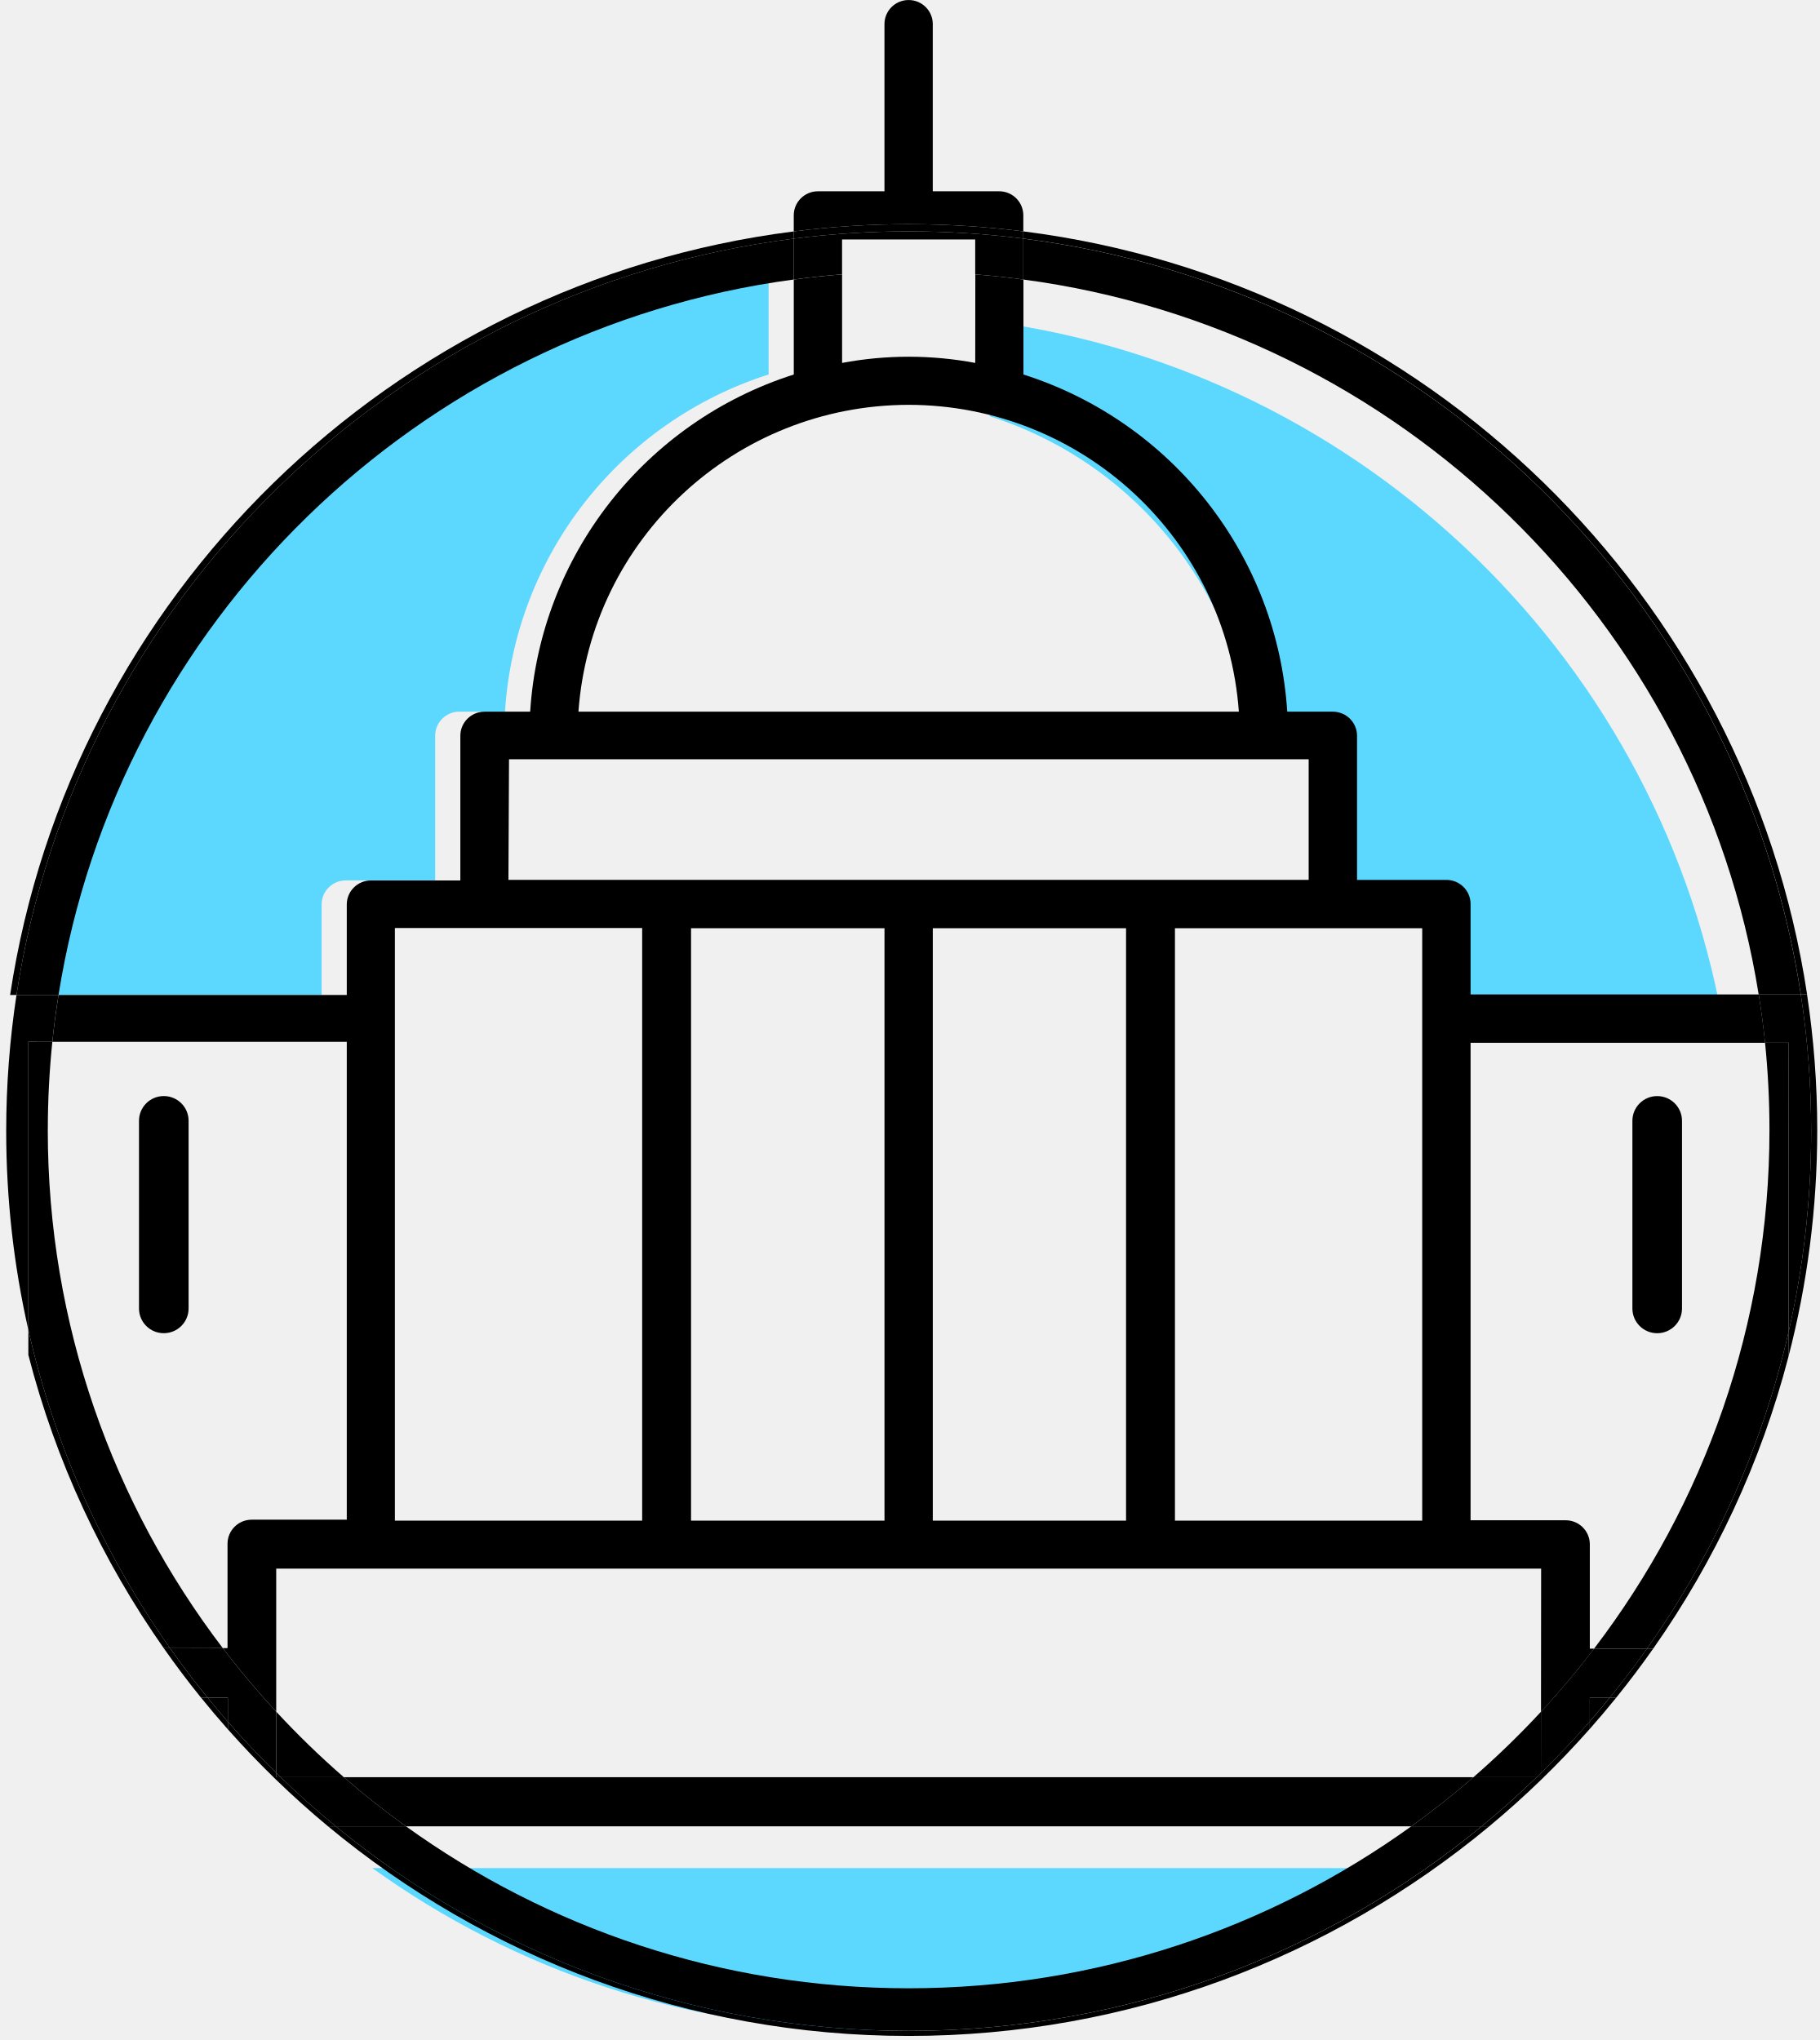
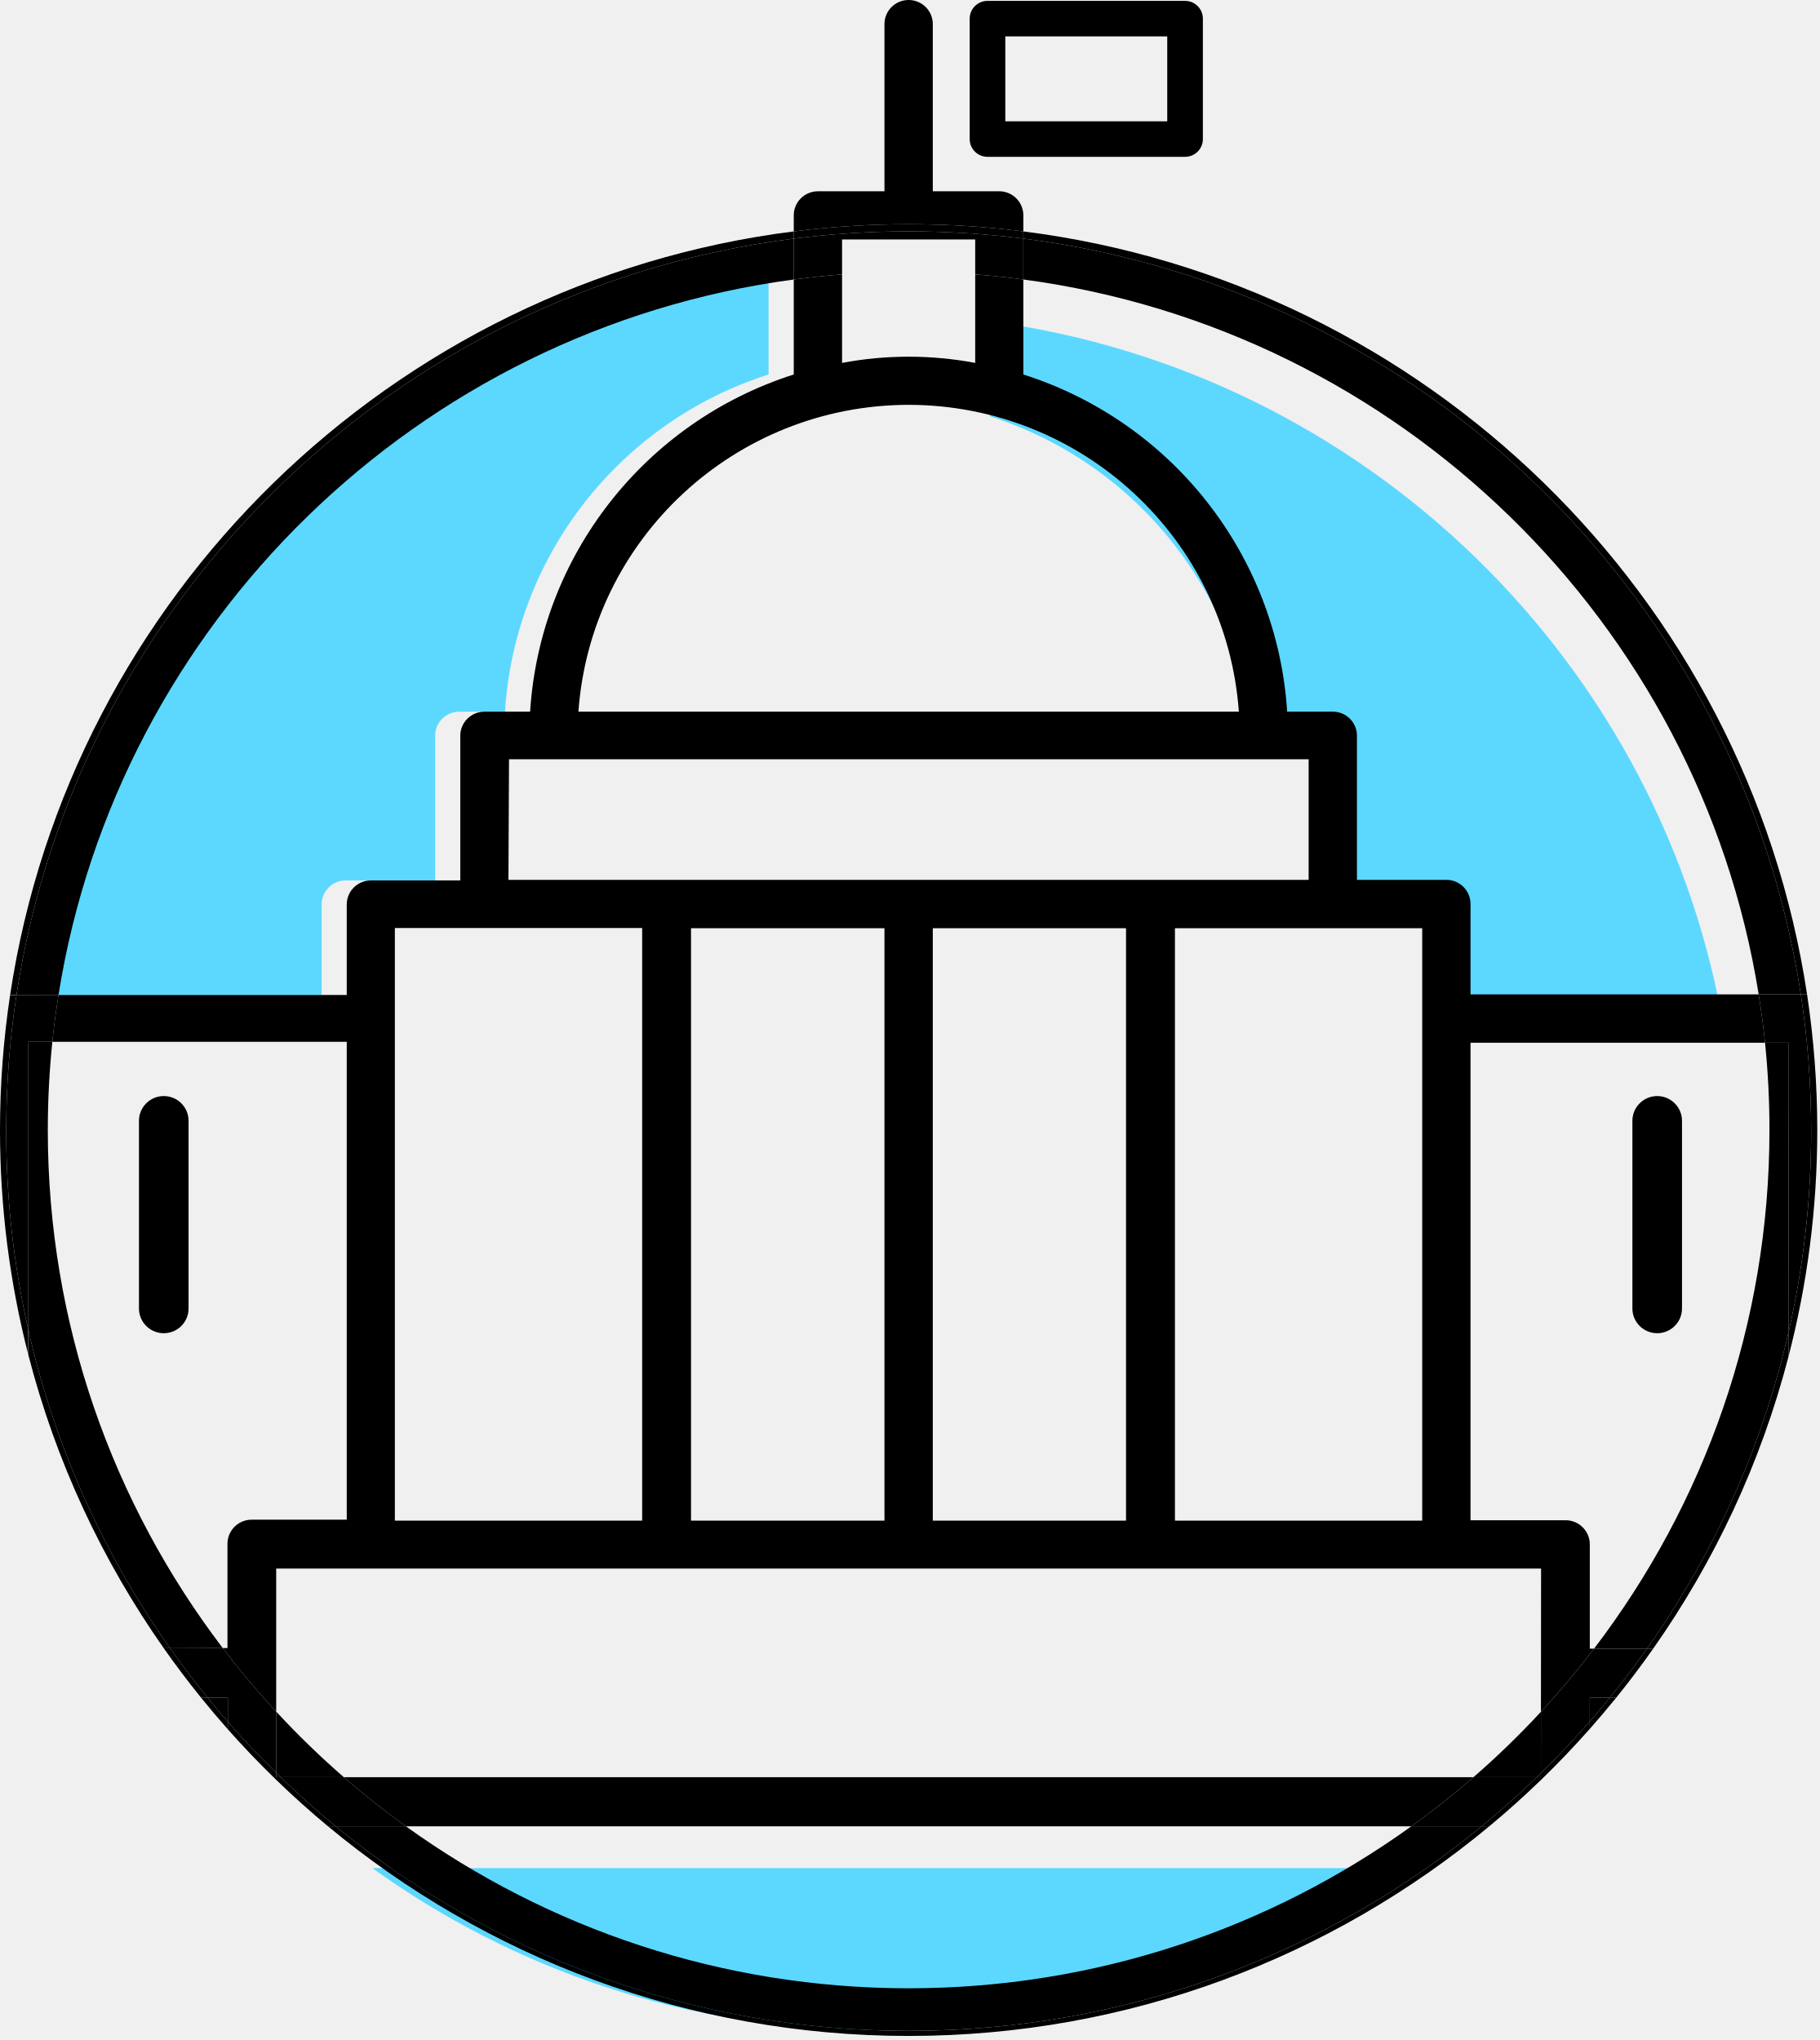
- <svg xmlns="http://www.w3.org/2000/svg" height="74" viewBox="0 0 66 74" width="66">
-   <mask id="a" fill="#fff">
-     <path d="m0 .149h1.028v13.056h-1.028z" fill="none" />
-   </mask>
-   <mask id="b" fill="#fff">
-     <path d="m0 73.853h65.909v-73.853h-65.909z" fill="none" />
-   </mask>
-   <g fill="none" fill-rule="evenodd" transform="">
-     <path d="m31.738 73.641c6.8 0 13.099-2.181 18.232-5.876h-36.464c5.133 3.695 11.432 5.876 18.232 5.876" fill="#5cd8ff" />
-     <path d="m45.466 27.331h1.655c.479 0 .869.383.876.86v5.242h3.242c.484 0 .876.391.876.873v3.281h10.451c-2.158-13.489-13.035-24.115-26.669-25.933v3.446c5.41 1.724 9.207 6.579 9.568 12.231" fill="#5cd8ff" />
-     <path d="m11.664 32.811c0-.483.392-.874.876-.874h3.243v-5.249c0-.483.392-.873.876-.873h1.656c.36-5.65 4.154-10.504 9.561-12.231v-3.445c-13.638 1.822-24.516 12.456-26.666 25.952h10.454z" fill="#5cd8ff" />
-     <g fill="#000">
-       <path d="m32.948 14.685h.003.003z" />
-       <path d="m14.722 66.249h36.464c.778-.56 1.53-1.154 2.252-1.782h-40.968c.722.627 1.474 1.222 2.252 1.782" />
-       <path d="m37.114 8.393v-.581c0-.469-.371-.855-.842-.873h-2.442v-6.065c0-.483-.392-.873-.876-.873s-.876.391-.876.873v6.065h-2.414c-.484 0-.876.391-.876.873v.582c1.365-.173 2.756-.262 4.167-.262 1.409 0 2.797.089 4.16.261" />
-       <path d="m44.931 25.815h-23.952c.452-6.264 5.674-11.119 11.972-11.13h-.003.007-.004c6.301.007 11.528 4.863 11.98 11.13zm2.532 1.727v4.375h-29.023l.021-4.375zm4.118 6.129v3.281 18.208h-8.968v-21.49zm-17.75 21.49h7.009v-21.49h-7.009zm-8.768 0h7.016v-21.49h-7.016zm-1.773 0h-8.968v-21.49-.007h8.968zm12.08-41.996c-1.596-.3-3.233-.3-4.829 0v-3.211c-.589.045-1.173.108-1.752.186v3.445c-5.407 1.727-9.202 6.581-9.561 12.231h-1.656c-.484 0-.876.391-.876.873v5.249h-3.243c-.484 0-.876.391-.876.873v3.281h-10.454c-.089.562-.165 1.128-.224 1.699h10.678v17.335h-3.449c-.484 0-.876.391-.876.874v3.783l-.171.001c.609.799 1.256 1.569 1.937 2.305v-5.188h45.876l-.005 5.193c.678-.732 1.321-1.496 1.926-2.29h-.155v-3.783c0-.483-.392-.874-.876-.874h-3.449v-17.321h10.682c-.06-.59-.138-1.174-.231-1.754h-10.451v-3.281c0-.483-.392-.873-.876-.873h-3.242v-5.242c-.007-.477-.398-.86-.876-.86h-1.655c-.361-5.652-4.158-10.506-9.568-12.231v-3.446c-.577-.077-1.159-.14-1.745-.185z" />
-       <path d="m60.103 48.362c.497 0 .9-.402.9-.897v-6.808c0-.496-.403-.897-.9-.897-.497 0-.899.402-.899.897v6.808c0 .496.403.897.899.897" />
-       <path d="m5.94 39.759c-.497 0-.899.402-.899.897v6.808c0 .496.402.897.899.897s.9-.402.9-.897v-6.808c0-.496-.403-.897-.9-.897" />
-       <path d="m7.532 61.585h-.238c.315.389.638.771.97 1.146v-.276c-.249-.285-.493-.576-.732-.87" />
-       <path d="m7.532 61.585c.239.294.483.585.732.87v-.87z" />
-       <path d="m57.658 62.444v.272c.327-.37.646-.746.957-1.131h-.234c-.236.29-.476.577-.722.859" />
-       <path d="m57.658 62.444c.246-.282.486-.569.722-.859h-.722z" />
-       <path d="m1.028 48.24v.908c.994 3.866 2.678 7.459 4.912 10.641l.229-.001c-2.416-3.424-4.188-7.332-5.141-11.549" />
-       <path d="m1.734 40.993c0-1.081.056-2.149.164-3.202h-.87v10.449c.953 4.217 2.725 8.125 5.141 11.549l1.91-.005c-3.98-5.226-6.346-11.737-6.346-18.791" />
-       <path d="m32.956 73.669c-7.89 0-15.127-2.784-20.779-7.42h-.28c5.715 4.745 13.057 7.604 21.058 7.604s15.343-2.859 21.058-7.604h-.276c-5.652 4.636-12.889 7.42-20.779 7.42" />
-       <path d="m32.954 72.124c-6.8 0-13.099-2.181-18.232-5.876h-2.545c5.652 4.636 12.889 7.42 20.779 7.42 7.89 0 15.127-2.784 20.779-7.42h-2.549c-5.133 3.695-11.432 5.876-18.232 5.876" />
-       <path d="m65.312 36.071h.228c-2.185-14.444-13.833-25.837-28.425-27.678v.261c14.479 1.83 26.007 13.092 28.198 27.416" />
-       <path d="m37.114 8.655v1.484c13.635 1.818 24.512 12.444 26.669 25.933h1.528c-2.19-14.324-13.719-25.586-28.198-27.416" />
-       <path d="m10.017 64.466h.161c-.054-.052-.107-.105-.161-.157z" />
-       <path d="m10.017 62.088v2.221c.054.053.108.106.162.158h2.291c-.861-.748-1.68-1.542-2.454-2.379" />
-       <path d="m28.788 8.656v-.261c-14.596 1.845-26.244 13.246-28.421 27.698h.231c2.182-14.331 13.709-25.601 28.19-27.436" />
-       <path d="m28.788 10.139v-1.483c-14.48 1.835-26.008 13.106-28.19 27.436h1.524c2.15-13.497 13.028-24.131 26.666-25.953" />
-       <path d="m59.733 59.803h.226c2.225-3.167 3.907-6.741 4.904-10.586l.001-.884c-.96 4.188-2.728 8.068-5.131 11.47" />
-       <path d="m64.015 37.825c.106 1.042.16 2.098.16 3.168 0 7.062-2.372 13.581-6.361 18.811h1.919c2.403-3.402 4.171-7.282 5.131-11.47l.01-10.508z" />
-       <path d="m55.884 64.466v-.147c-.05.049-.1.098-.151.147z" />
-       <path d="m53.439 64.467h2.295c.051-.049.102-.099.152-.148l.002-2.226c-.773.834-1.59 1.627-2.449 2.374" />
-       <path d="m58.38 61.585h.234c.468-.578.916-1.172 1.344-1.782h-.226c-.431.61-.882 1.204-1.353 1.782" />
-       <path d="m55.886 64.319v.148h-.152c-.641.62-1.307 1.215-1.998 1.782h.276c1.304-1.083 2.523-2.265 3.646-3.534v-.272c-.566.649-1.158 1.273-1.773 1.875" />
-       <path d="m51.186 66.249h2.549c.69-.567 1.356-1.162 1.998-1.782h-2.295c-.722.627-1.474 1.222-2.252 1.782" />
-       <path d="m55.888 62.093-.002 2.226c.615-.602 1.207-1.227 1.773-1.875v-.859h.722c.471-.578.922-1.172 1.353-1.782h-1.919c-.606.794-1.249 1.558-1.926 2.29" />
-       <path d="m65.539 36.071h-.228c.247 1.617.376 3.274.376 4.96 0 2.511-.285 4.954-.823 7.302l-.001.884c.682-2.629 1.045-5.386 1.045-8.224 0-1.673-.127-3.316-.37-4.922" />
-       <path d="m64.015 37.825h.86l-.01 10.508c.538-2.348.823-4.792.823-7.302 0-1.687-.128-3.343-.376-4.96h-1.528c.093.58.171 1.164.231 1.754" />
-       <path d="m.225 5.088c0-1.679.127-3.329.373-4.939h-.231c-.241 1.599-.367 3.236-.367 4.901 0 2.814.357 5.546 1.028 8.155v-.908c-.524-2.319-.803-4.731-.803-7.208" mask="url(#a)" transform="translate(0 35.94307)" />
-       <path d="m1.898 37.791c.059-.571.134-1.137.224-1.699h-1.524c-.245 1.611-.373 3.26-.373 4.939 0 2.477.278 4.889.803 7.208v-10.449z" />
-       <path d="m10.179 64.467h-.162v-.158c-.607-.595-1.193-1.213-1.752-1.854v.276c1.12 1.263 2.333 2.439 3.632 3.518h.28c-.69-.567-1.356-1.162-1.998-1.782" />
-       <path d="m6.169 59.789-.229.001c.431.614.883 1.213 1.354 1.796h.238c-.474-.583-.929-1.182-1.363-1.796" />
-       <path d="m12.47 64.467h-2.291c.641.62 1.307 1.215 1.998 1.782h2.545c-.778-.56-1.53-1.154-2.252-1.782" />
-       <path d="m8.079 59.783-1.91.005c.434.615.889 1.214 1.363 1.796h.732v.87c.56.641 1.145 1.259 1.752 1.854v-2.221c-.682-.736-1.328-1.505-1.937-2.305" />
-       <path d="m32.956 8.393c1.409 0 2.796.089 4.158.261v-.261c-1.363-.172-2.751-.261-4.16-.261-1.411 0-2.802.089-4.167.262v.261c1.365-.173 2.756-.262 4.169-.262" />
-       <path d="m30.54 9.953v-1.267h4.829v1.267c.587.045 1.168.108 1.745.185v-1.484c-1.361-.172-2.749-.261-4.158-.261-1.412 0-2.803.089-4.169.262v1.483c.58-.077 1.163-.14 1.752-.186" />
-       <path d="m36.461 4.4h5.873v-3.08h-5.873zm-.646 1.289h7.165c.357 0 .646-.288.646-.644v-4.369c0-.356-.289-.644-.646-.644h-7.165c-.357 0-.646.288-.646.644v4.369c0 .356.289.644.646.644z" mask="url(#b)" />
+ <svg xmlns="http://www.w3.org/2000/svg" xmlns:xlink="http://www.w3.org/1999/xlink" width="66px" height="74px" viewBox="0 0 66 74" version="1.1">
+   <defs>
+     <polygon id="path-1" points="0 0.149 1.028 0.149 1.028 13.205 0 13.205" />
+     <polygon id="path-3" points="0 73.853 65.909 73.853 65.909 -2.84217094e-14 0 -2.84217094e-14" />
+   </defs>
+   <g id="Future-Project-Desktop" stroke="none" stroke-width="1" fill="none" fill-rule="evenodd">
+     <g id="Future-Schools" transform="translate(-792, -1694)">
+       <g id="future-schools/locations" transform="translate(1, 1523)">
+         <g id="Group-86" transform="translate(791, 171)">
+           <path d="M31.738,73.641 C38.538,73.641 44.837,71.46 49.97,67.765 L13.506,67.765 C18.639,71.46 24.937,73.641 31.738,73.641" id="Fill-1" fill="#5CD8FF" />
+           <path d="M45.466,27.331 L47.122,27.331 C47.6,27.331 47.991,27.714 47.998,28.191 L47.998,33.433 L51.24,33.433 C51.724,33.433 52.116,33.824 52.116,34.306 L52.116,37.587 L62.567,37.587 C60.409,24.099 49.532,13.473 35.898,11.655 L35.898,15.1 C41.308,16.825 45.105,21.679 45.466,27.331" id="Fill-3" fill="#5CD8FF" />
+           <path d="M11.664,32.811 C11.664,32.328 12.056,31.937 12.539,31.937 L15.782,31.937 L15.782,26.688 C15.782,26.206 16.174,25.815 16.658,25.815 L18.314,25.815 C18.674,20.164 22.468,15.311 27.875,13.584 L27.875,10.139 C14.237,11.961 3.359,22.595 1.209,36.092 L11.664,36.092 L11.664,32.811 Z" id="Fill-5" fill="#5CD8FF" />
+           <polygon id="Fill-7" fill="#000000" points="32.948 14.685 32.951 14.685 32.954 14.685" />
+           <path d="M14.722,66.249 L51.186,66.249 C51.964,65.689 52.716,65.095 53.439,64.467 L12.47,64.467 C13.192,65.095 13.944,65.689 14.722,66.249" id="Fill-9" fill="#000000" />
+           <path d="M37.114,8.393 L37.114,7.812 C37.115,7.343 36.743,6.957 36.273,6.939 L33.831,6.939 L33.831,0.874 C33.831,0.391 33.438,0 32.954,0 C32.47,0 32.078,0.391 32.078,0.874 L32.078,6.939 L29.664,6.939 C29.18,6.939 28.788,7.33 28.788,7.812 L28.788,8.394 C30.153,8.222 31.543,8.133 32.954,8.133 C34.363,8.133 35.752,8.222 37.114,8.393" id="Fill-11" fill="#000000" />
+           <path d="M44.931,25.815 L20.978,25.815 C21.43,19.55 26.653,14.696 32.951,14.685 L32.948,14.685 L32.954,14.685 L32.951,14.685 C39.252,14.692 44.479,19.548 44.931,25.815 Z M47.462,27.541 L47.462,31.916 L18.44,31.916 L18.461,27.541 L47.462,27.541 Z M51.581,33.67 L51.581,36.952 L51.581,55.16 L42.613,55.16 L42.613,33.67 L51.581,33.67 Z M33.831,55.16 L40.839,55.16 L40.839,33.67 L33.831,33.67 L33.831,55.16 Z M25.062,55.16 L32.078,55.16 L32.078,33.67 L25.062,33.67 L25.062,55.16 Z M23.29,55.16 L14.321,55.16 L14.321,33.67 L14.321,33.664 L23.29,33.664 L23.29,55.16 Z M35.369,13.164 C33.773,12.864 32.136,12.864 30.54,13.164 L30.54,9.954 C29.951,9.999 29.367,10.062 28.788,10.139 L28.788,13.584 C23.38,15.311 19.586,20.164 19.226,25.815 L17.57,25.815 C17.086,25.815 16.694,26.206 16.694,26.688 L16.694,31.937 L13.452,31.937 C12.968,31.937 12.576,32.328 12.576,32.81 L12.576,36.092 L2.122,36.092 C2.032,36.654 1.957,37.219 1.898,37.791 L12.576,37.791 L12.576,55.126 L9.127,55.126 C8.643,55.126 8.25,55.517 8.25,55.999 L8.25,59.783 L8.079,59.783 C8.688,60.583 9.335,61.352 10.017,62.088 L10.017,56.9 L55.892,56.9 L55.887,62.093 C56.565,61.361 57.208,60.597 57.814,59.803 L57.659,59.803 L57.659,56.02 C57.659,55.538 57.266,55.146 56.782,55.146 L53.333,55.146 L53.333,37.825 L64.015,37.825 C63.955,37.235 63.876,36.651 63.783,36.071 L53.333,36.071 L53.333,32.79 C53.333,32.307 52.941,31.916 52.457,31.916 L49.214,31.916 L49.214,26.674 C49.207,26.197 48.817,25.815 48.338,25.815 L46.683,25.815 C46.322,20.162 42.524,15.308 37.114,13.584 L37.114,10.138 C36.537,10.061 35.955,9.998 35.369,9.954 L35.369,13.164 Z" id="Fill-13" fill="#000000" />
+           <path d="M60.103,48.362 C60.6,48.362 61.003,47.96 61.003,47.465 L61.003,40.656 C61.003,40.161 60.6,39.759 60.103,39.759 C59.607,39.759 59.204,40.161 59.204,40.656 L59.204,47.465 C59.204,47.96 59.607,48.362 60.103,48.362" id="Fill-15" fill="#000000" />
+           <path d="M5.94,39.759 C5.443,39.759 5.04,40.161 5.04,40.657 L5.04,47.465 C5.04,47.96 5.443,48.362 5.94,48.362 C6.437,48.362 6.839,47.96 6.839,47.465 L6.839,40.657 C6.839,40.161 6.437,39.759 5.94,39.759" id="Fill-17" fill="#000000" />
+           <path d="M7.532,61.585 L7.294,61.585 C7.609,61.974 7.932,62.356 8.264,62.731 L8.264,62.455 C8.015,62.17 7.771,61.879 7.532,61.585" id="Fill-19" fill="#000000" />
+           <path d="M7.532,61.585 C7.771,61.879 8.015,62.17 8.264,62.455 L8.264,61.585 L7.532,61.585 Z" id="Fill-21" fill="#000000" />
+           <path d="M57.658,62.444 L57.658,62.715 C57.985,62.346 58.304,61.969 58.615,61.585 L58.38,61.585 C58.144,61.875 57.904,62.162 57.658,62.444" id="Fill-23" fill="#000000" />
+           <path d="M57.658,62.444 C57.904,62.162 58.144,61.875 58.38,61.585 L57.658,61.585 L57.658,62.444 Z" id="Fill-25" fill="#000000" />
+           <path d="M1.028,48.24 L1.028,49.148 C2.022,53.014 3.706,56.607 5.94,59.789 L6.169,59.789 C3.753,56.365 1.981,52.457 1.028,48.24" id="Fill-27" fill="#000000" />
+           <path d="M1.734,40.993 C1.734,39.912 1.79,38.844 1.898,37.791 L1.028,37.791 L1.028,48.24 C1.981,52.457 3.753,56.365 6.169,59.789 L8.079,59.783 C4.099,54.558 1.734,48.046 1.734,40.993" id="Fill-29" fill="#000000" />
+           <path d="M32.956,73.669 C25.066,73.669 17.829,70.885 12.177,66.249 L11.896,66.249 C17.611,70.994 24.954,73.853 32.954,73.853 C40.955,73.853 48.298,70.994 54.012,66.249 L53.736,66.249 C48.084,70.885 40.846,73.669 32.956,73.669" id="Fill-31" fill="#000000" />
+           <path d="M32.954,72.124 C26.154,72.124 19.856,69.944 14.722,66.249 L12.177,66.249 C17.829,70.885 25.066,73.669 32.956,73.669 C40.846,73.669 48.084,70.885 53.736,66.249 L51.186,66.249 C46.053,69.944 39.755,72.124 32.954,72.124" id="Fill-33" fill="#000000" />
+           <path d="M65.312,36.071 L65.539,36.071 C63.354,21.627 51.707,10.234 37.114,8.394 L37.114,8.655 C51.593,10.485 63.122,21.747 65.312,36.071" id="Fill-35" fill="#000000" />
+           <path d="M37.114,8.655 L37.114,10.138 C50.749,11.956 61.626,22.582 63.784,36.071 L65.312,36.071 C63.122,21.747 51.593,10.485 37.114,8.655" id="Fill-37" fill="#000000" />
+           <path d="M10.017,64.466 L10.178,64.466 C10.124,64.414 10.07,64.362 10.017,64.309 L10.017,64.466 Z" id="Fill-39" fill="#000000" />
+           <path d="M10.017,62.088 L10.017,64.309 C10.071,64.362 10.125,64.415 10.179,64.467 L12.47,64.467 C11.609,63.719 10.791,62.925 10.017,62.088" id="Fill-41" fill="#000000" />
+           <path d="M28.788,8.656 L28.788,8.394 C14.192,10.239 2.544,21.64 0.367,36.092 L0.598,36.092 C2.78,21.761 14.307,10.491 28.788,8.656" id="Fill-43" fill="#000000" />
+           <path d="M28.788,10.139 L28.788,8.656 C14.307,10.491 2.78,21.761 0.598,36.092 L2.122,36.092 C4.271,22.595 15.149,11.961 28.788,10.139" id="Fill-45" fill="#000000" />
+           <path d="M59.733,59.803 L59.959,59.803 C62.185,56.636 63.866,53.063 64.863,49.217 L64.864,48.333 C63.904,52.521 62.136,56.401 59.733,59.803" id="Fill-47" fill="#000000" />
+           <path d="M64.015,37.825 C64.121,38.867 64.175,39.924 64.175,40.993 C64.175,48.055 61.803,54.574 57.814,59.803 L59.733,59.803 C62.137,56.401 63.905,52.521 64.864,48.333 L64.874,37.825 L64.015,37.825 Z" id="Fill-49" fill="#000000" />
+           <path d="M55.884,64.466 L55.884,64.319 C55.834,64.368 55.784,64.417 55.733,64.466 L55.884,64.466 Z" id="Fill-51" fill="#000000" />
+           <path d="M53.439,64.467 L55.733,64.467 C55.785,64.418 55.835,64.369 55.886,64.319 L55.888,62.093 C55.115,62.928 54.298,63.721 53.439,64.467" id="Fill-53" fill="#000000" />
+           <path d="M58.38,61.585 L58.615,61.585 C59.083,61.007 59.531,60.413 59.959,59.803 L59.733,59.803 C59.303,60.413 58.851,61.007 58.38,61.585" id="Fill-55" fill="#000000" />
+           <path d="M55.886,64.319 L55.886,64.467 L55.733,64.467 C55.092,65.087 54.426,65.682 53.736,66.249 L54.012,66.249 C55.317,65.166 56.535,63.984 57.658,62.715 L57.658,62.444 C57.093,63.092 56.5,63.717 55.886,64.319" id="Fill-57" fill="#000000" />
+           <path d="M51.186,66.249 L53.736,66.249 C54.426,65.682 55.092,65.087 55.733,64.467 L53.439,64.467 C52.716,65.095 51.965,65.689 51.186,66.249" id="Fill-59" fill="#000000" />
+           <path d="M55.888,62.093 L55.885,64.319 C56.5,63.717 57.093,63.092 57.658,62.444 L57.658,61.585 L58.38,61.585 C58.851,61.007 59.303,60.413 59.734,59.803 L57.814,59.803 C57.208,60.597 56.566,61.362 55.888,62.093" id="Fill-61" fill="#000000" />
+           <path d="M65.539,36.071 L65.312,36.071 C65.559,37.688 65.687,39.345 65.687,41.031 C65.687,43.542 65.403,45.986 64.864,48.333 L64.863,49.217 C65.546,46.588 65.909,43.832 65.909,40.993 C65.909,39.32 65.782,37.677 65.539,36.071" id="Fill-63" fill="#000000" />
+           <path d="M64.015,37.825 L64.874,37.825 L64.864,48.333 C65.402,45.985 65.687,43.542 65.687,41.031 C65.687,39.345 65.559,37.689 65.312,36.071 L63.783,36.071 C63.876,36.651 63.955,37.235 64.015,37.825" id="Fill-65" fill="#000000" />
+           <g id="Group-69" transform="translate(0, 35.94307)">
+             <mask id="mask-2" fill="white">
+               <use xlink:href="#path-1" />
+             </mask>
+             <g id="Clip-68" />
+             <path d="M0.225,5.088 C0.225,3.409 0.352,1.759 0.598,0.149 L0.367,0.149 C0.126,1.748 -3.04147465e-05,3.384 -3.04147465e-05,5.05 C-3.04147465e-05,7.864 0.357,10.596 1.028,13.205 L1.028,12.297 C0.503,9.977 0.225,7.565 0.225,5.088" id="Fill-67" fill="#000000" mask="url(#mask-2)" />
+           </g>
+           <path d="M1.898,37.791 C1.957,37.22 2.032,36.653 2.122,36.092 L0.598,36.092 C0.352,37.703 0.225,39.352 0.225,41.031 C0.225,43.508 0.503,45.92 1.028,48.24 L1.028,37.791 L1.898,37.791 Z" id="Fill-70" fill="#000000" />
+           <path d="M10.179,64.467 L10.017,64.467 L10.017,64.309 C9.409,63.714 8.824,63.096 8.264,62.455 L8.264,62.731 C9.384,63.993 10.598,65.17 11.896,66.249 L12.177,66.249 C11.486,65.682 10.82,65.087 10.179,64.467" id="Fill-72" fill="#000000" />
+           <path d="M6.169,59.789 L5.94,59.789 C6.371,60.403 6.823,61.002 7.294,61.585 L7.532,61.585 C7.058,61.002 6.603,60.403 6.169,59.789" id="Fill-74" fill="#000000" />
+           <path d="M12.47,64.467 L10.179,64.467 C10.82,65.087 11.486,65.682 12.177,66.249 L14.722,66.249 C13.944,65.689 13.192,65.095 12.47,64.467" id="Fill-76" fill="#000000" />
+           <path d="M8.079,59.783 L6.169,59.789 C6.603,60.403 7.058,61.002 7.532,61.585 L8.264,61.585 L8.264,62.455 C8.824,63.096 9.409,63.714 10.017,64.309 L10.017,62.088 C9.335,61.352 8.688,60.583 8.079,59.783" id="Fill-78" fill="#000000" />
+           <path d="M32.956,8.393 C34.365,8.393 35.753,8.482 37.114,8.655 L37.114,8.393 C35.751,8.222 34.363,8.133 32.954,8.133 C31.543,8.133 30.153,8.222 28.788,8.394 L28.788,8.656 C30.153,8.483 31.544,8.393 32.956,8.393" id="Fill-80" fill="#000000" />
+           <path d="M30.54,9.953 L30.54,8.686 L35.369,8.686 L35.369,9.953 C35.956,9.998 36.537,10.061 37.114,10.138 L37.114,8.654 C35.753,8.482 34.365,8.393 32.956,8.393 C31.544,8.393 30.153,8.483 28.787,8.656 L28.787,10.139 C29.367,10.062 29.951,9.999 30.54,9.953" id="Fill-82" fill="#000000" />
+           <mask id="mask-4" fill="white">
+             <use xlink:href="#path-3" />
+           </mask>
+           <g id="Clip-85" />
+           <path d="M36.461,4.4 L42.334,4.4 L42.334,1.32 L36.461,1.32 L36.461,4.4 Z M35.815,5.689 L42.98,5.689 C43.337,5.689 43.626,5.401 43.626,5.045 L43.626,0.676 C43.626,0.32 43.337,0.032 42.98,0.032 L35.815,0.032 C35.458,0.032 35.169,0.32 35.169,0.676 L35.169,5.045 C35.169,5.401 35.458,5.689 35.815,5.689 Z" id="Fill-84" fill="#000000" mask="url(#mask-4)" />
+         </g>
+       </g>
    </g>
  </g>
</svg>
